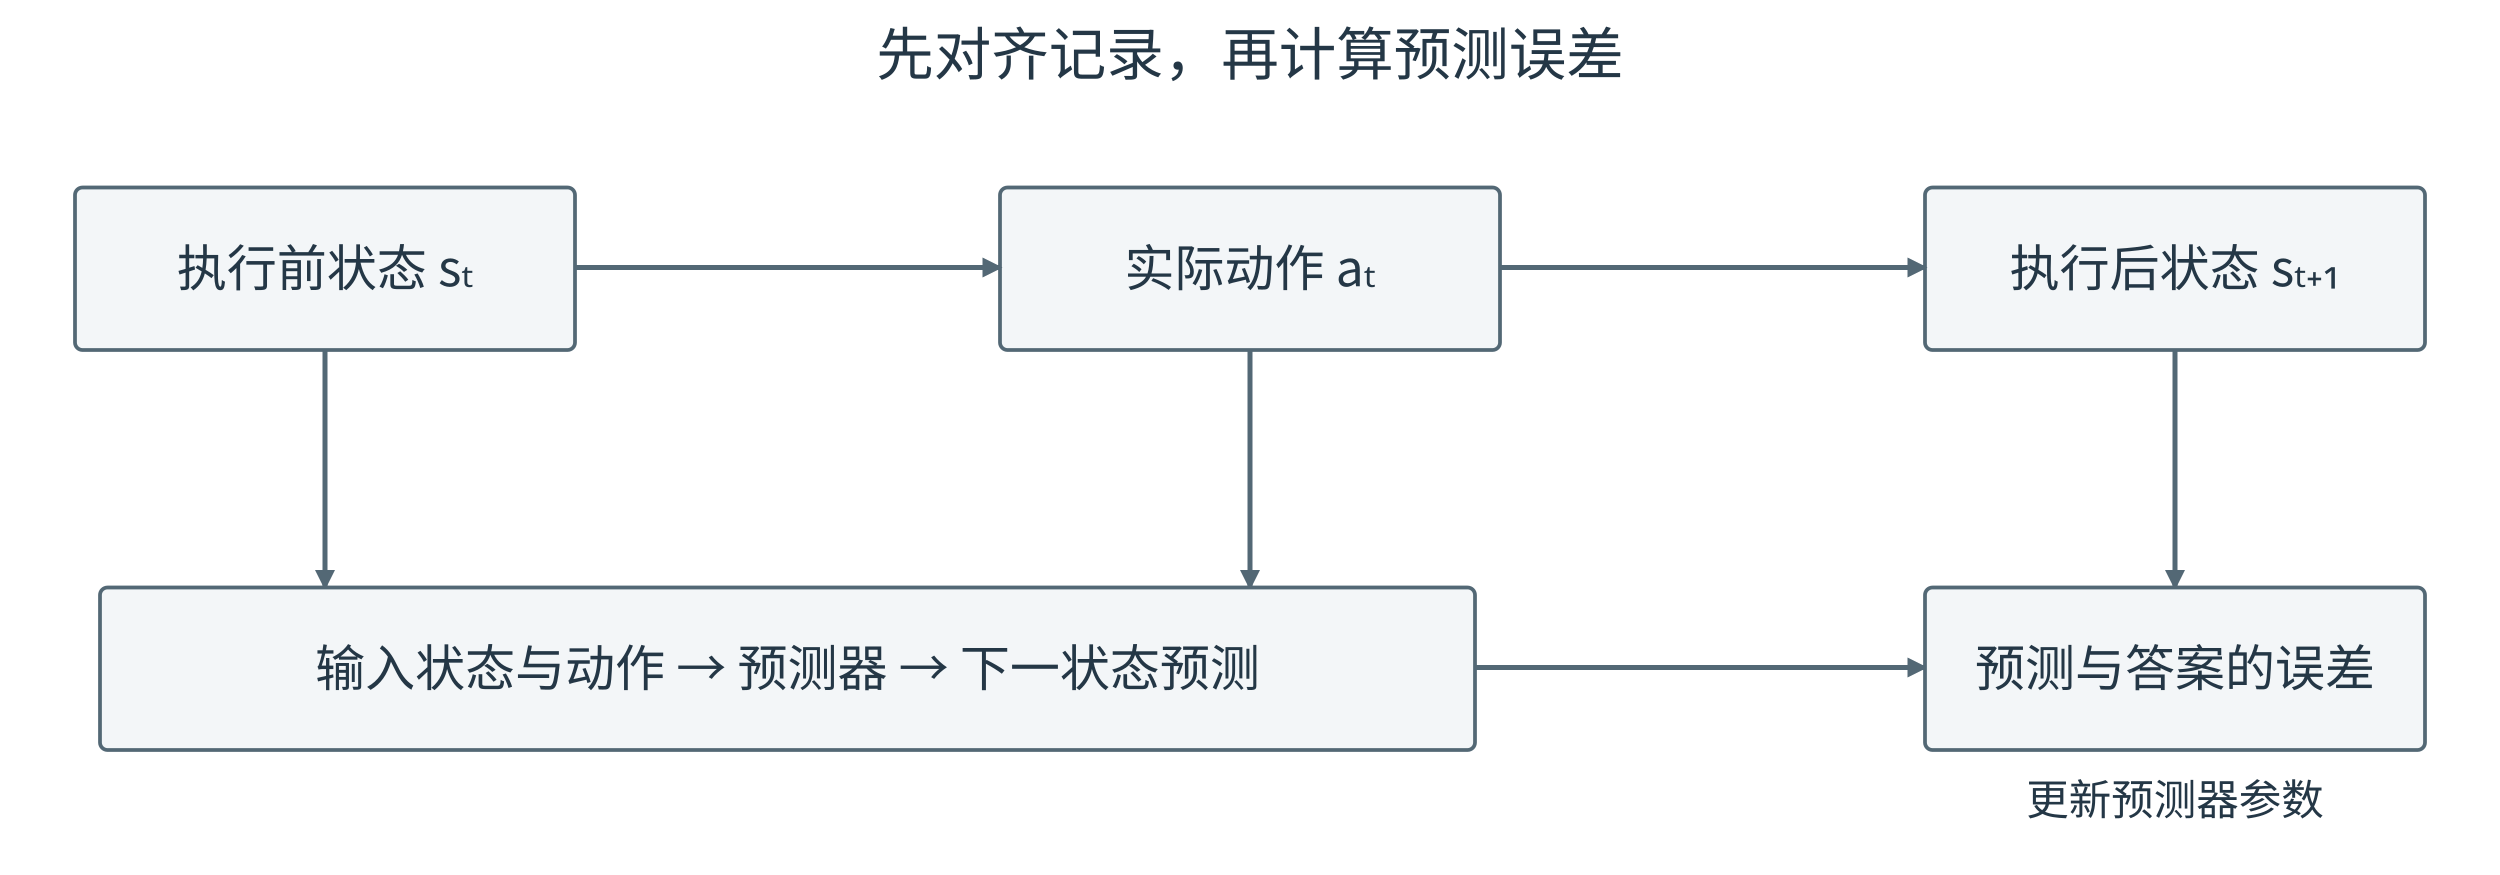
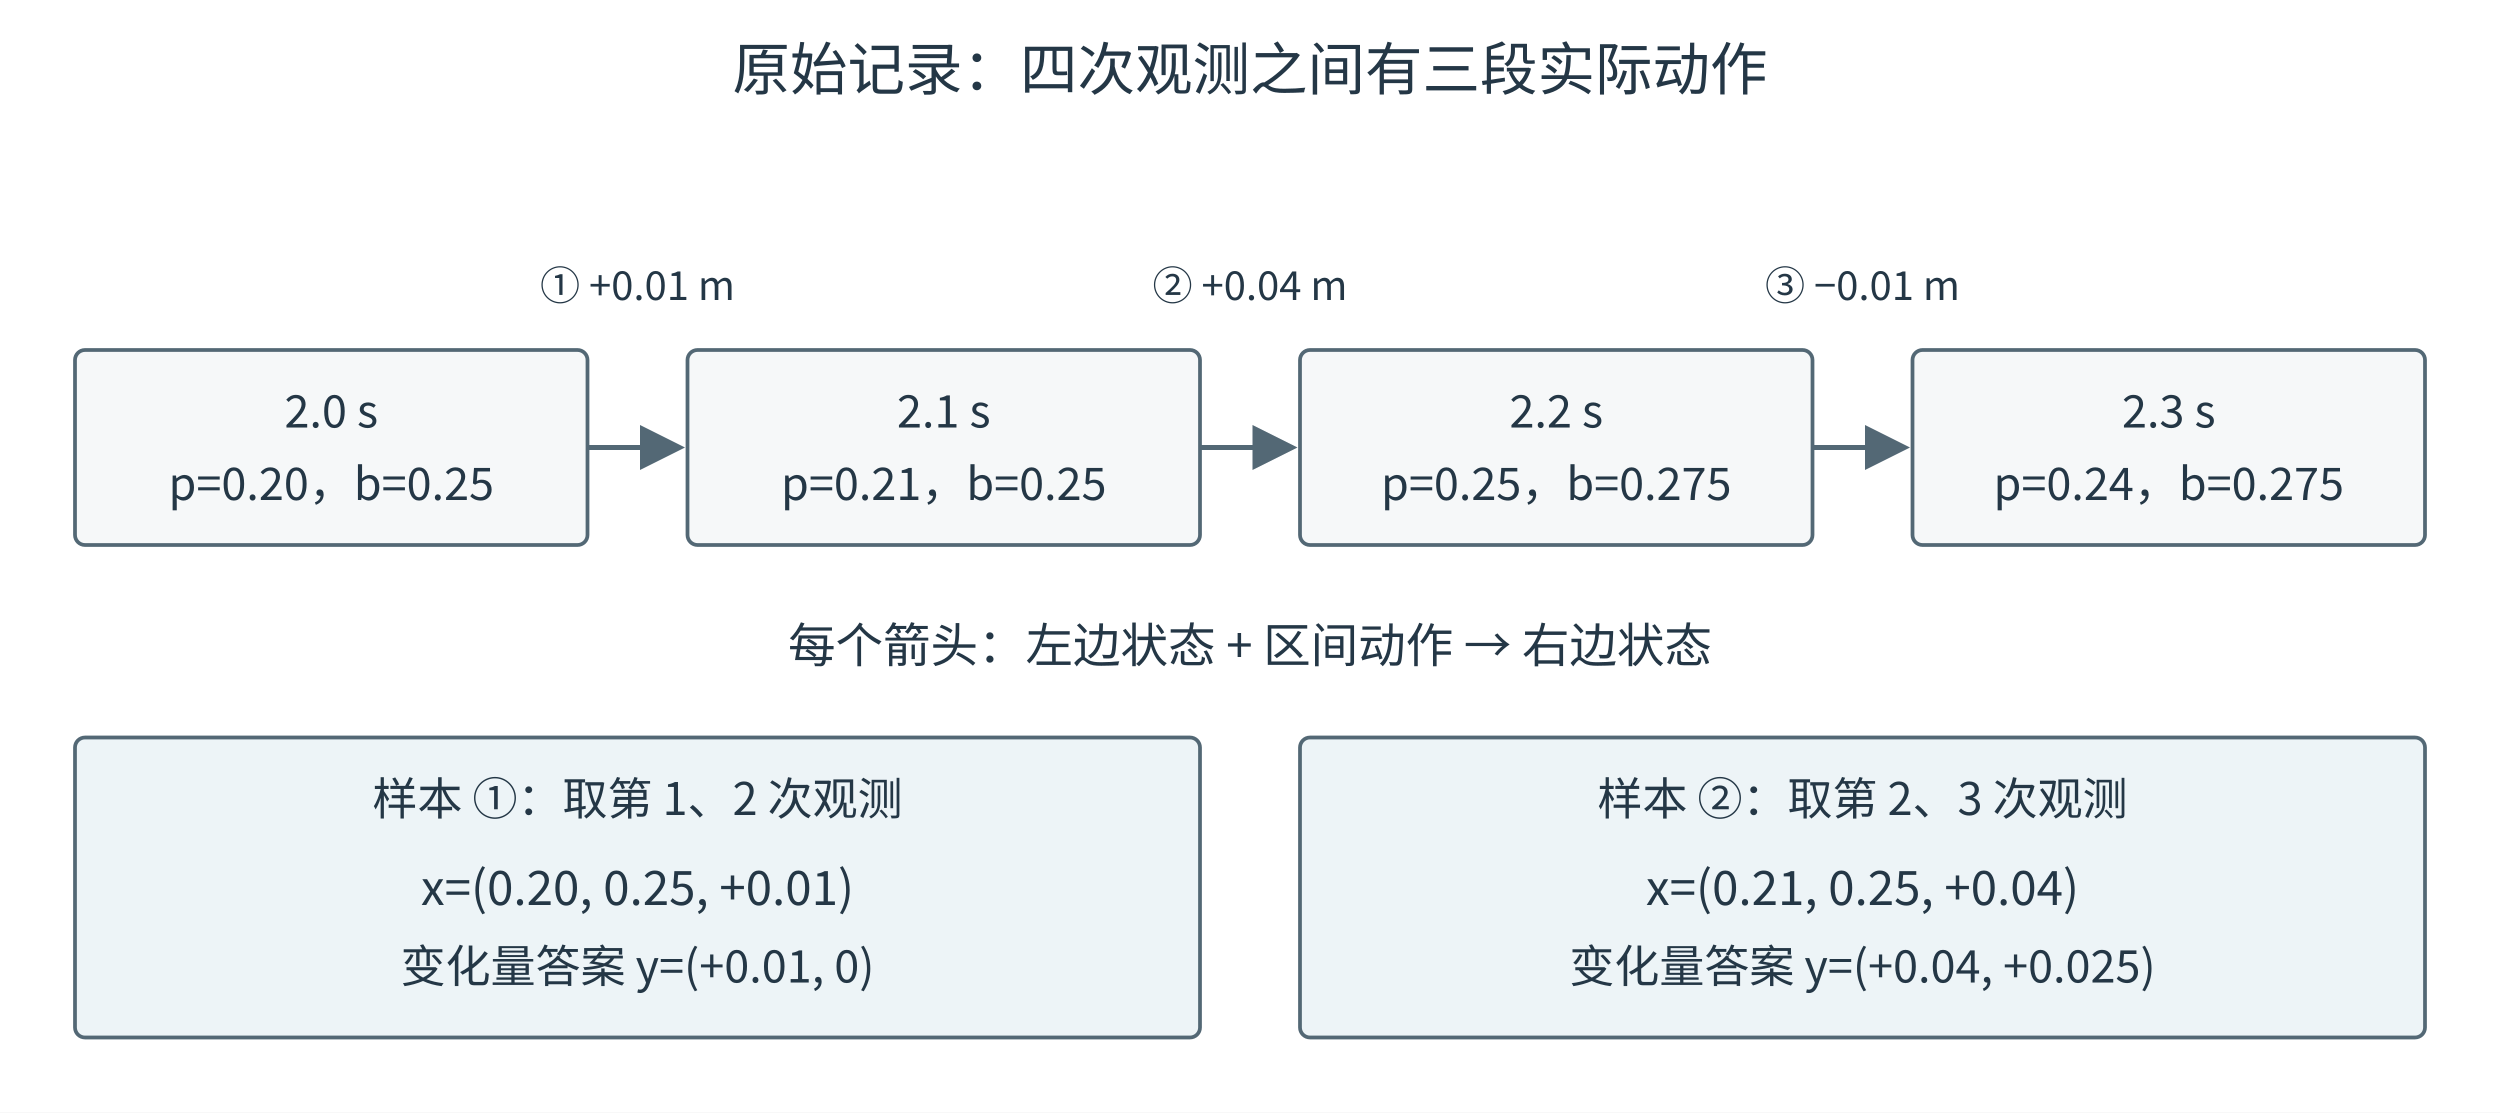
- <svg xmlns="http://www.w3.org/2000/svg" width="1000" height="350" viewBox="0 0 1000 350" role="img" aria-label="区间动作与前后状态对齐">
+ <svg xmlns="http://www.w3.org/2000/svg" width="1000" height="445" viewBox="0 0 1000 445" role="img" aria-label="四次观测与三段实际动作拆出三条训练样本">
  <defs>
-     <marker id="arrow" markerWidth="8" markerHeight="8" refX="7" refY="4" orient="auto" markerUnits="userSpaceOnUse">
-       <path d="M0,0 L8,4 L0,8 Z" fill="#536875" />
+     <marker id="arr" markerWidth="9" markerHeight="9" refX="8" refY="4.5" orient="auto">
+       <path d="M0,0 L9,4.5 L0,9 Z" fill="#536875" />
    </marker>
  </defs>
-   <rect width="1000" height="350" fill="white" />
-   <g font-family="Noto Sans CJK SC,Source Han Sans SC,Microsoft YaHei,sans-serif">
-     <text x="500" y="30" text-anchor="middle" fill="#243746" font-size="23">先对齐记录，再计算预测误差</text>
-     <rect x="30" y="75" width="200" height="65" rx="3" fill="#f3f6f8" stroke="#536875" stroke-width="1.5" />
-     <text x="130" y="114.5" text-anchor="middle" fill="#243746" font-size="20">执行前状态 sₜ</text>
-     <rect x="400" y="75" width="200" height="65" rx="3" fill="#f3f6f8" stroke="#536875" stroke-width="1.5" />
-     <text x="500" y="114.5" text-anchor="middle" fill="#243746" font-size="20">实际动作 aₜ</text>
-     <rect x="770" y="75" width="200" height="65" rx="3" fill="#f3f6f8" stroke="#536875" stroke-width="1.5" />
-     <text x="870" y="114.5" text-anchor="middle" fill="#243746" font-size="20">执行后状态 sₜ₊₁</text>
-     <path d="M230,107 L400,107" fill="none" stroke="#536875" stroke-width="2" marker-end="url(#arrow)" />
-     <path d="M600,107 L770,107" fill="none" stroke="#536875" stroke-width="2" marker-end="url(#arrow)" />
-     <path d="M130,140 L130,235" fill="none" stroke="#536875" stroke-width="2" marker-end="url(#arrow)" />
-     <path d="M500,140 L500,235" fill="none" stroke="#536875" stroke-width="2" marker-end="url(#arrow)" />
-     <rect x="40" y="235" width="550" height="65" rx="3" fill="#f3f6f8" stroke="#536875" stroke-width="1.5" />
-     <text x="315" y="274.5" text-anchor="middle" fill="#243746" font-size="20">输入状态与动作 → 预测器 → 下一状态预测</text>
-     <path d="M590,267 L770,267" fill="none" stroke="#536875" stroke-width="2" marker-end="url(#arrow)" />
-     <path d="M870,140 L870,235" fill="none" stroke="#536875" stroke-width="2" marker-end="url(#arrow)" />
-     <rect x="770" y="235" width="200" height="65" rx="3" fill="#f3f6f8" stroke="#536875" stroke-width="1.5" />
-     <text x="870" y="274.5" text-anchor="middle" fill="#243746" font-size="20">预测与答案的误差</text>
-     <text x="870" y="326" text-anchor="middle" fill="#243746" font-size="17">更新预测器参数</text>
+   <rect width="1000" height="445" fill="#fff" />
+   <g font-family="Noto Sans CJK SC,Source Han Sans SC,Microsoft YaHei,sans-serif" fill="#243746">
+     <text x="500" y="36" text-anchor="middle" font-size="23">原始记录：四次观测之间有三段实际动作</text>
+     <rect x="30" y="140" width="205" height="78" rx="4" fill="#f6f8f9" stroke="#536875" stroke-width="1.5" />
+     <text x="132.5" y="171" text-anchor="middle" font-size="18">2.0 s</text>
+     <text x="132.5" y="200" text-anchor="middle" font-size="18">p=0.20，b=0.25</text>
+     <rect x="275" y="140" width="205" height="78" rx="4" fill="#f6f8f9" stroke="#536875" stroke-width="1.5" />
+     <text x="377.5" y="171" text-anchor="middle" font-size="18">2.1 s</text>
+     <text x="377.5" y="200" text-anchor="middle" font-size="18">p=0.21，b=0.25</text>
+     <rect x="520" y="140" width="205" height="78" rx="4" fill="#f6f8f9" stroke="#536875" stroke-width="1.5" />
+     <text x="622.5" y="171" text-anchor="middle" font-size="18">2.2 s</text>
+     <text x="622.5" y="200" text-anchor="middle" font-size="18">p=0.25，b=0.275</text>
+     <rect x="765" y="140" width="205" height="78" rx="4" fill="#f6f8f9" stroke="#536875" stroke-width="1.5" />
+     <text x="867.5" y="171" text-anchor="middle" font-size="18">2.3 s</text>
+     <text x="867.5" y="200" text-anchor="middle" font-size="18">p=0.24，b=0.275</text>
+     <path d="M235 179 L272 179" fill="none" stroke="#536875" stroke-width="2" marker-end="url(#arr)" />
+     <text x="255" y="120" text-anchor="middle" font-size="16">① +0.01 m</text>
+     <path d="M480 179 L517 179" fill="none" stroke="#536875" stroke-width="2" marker-end="url(#arr)" />
+     <text x="500" y="120" text-anchor="middle" font-size="16">② +0.04 m</text>
+     <path d="M725 179 L762 179" fill="none" stroke="#536875" stroke-width="2" marker-end="url(#arr)" />
+     <text x="745" y="120" text-anchor="middle" font-size="16">③ −0.01 m</text>
+     <text x="500" y="265" text-anchor="middle" font-size="19">每个箭头：左边状态 + 区间动作 → 右边状态</text>
+     <rect x="30" y="295" width="450" height="120" rx="4" fill="#edf4f7" stroke="#536875" stroke-width="1.5" />
+     <rect x="520" y="295" width="450" height="120" rx="4" fill="#edf4f7" stroke="#536875" stroke-width="1.5" />
+     <text x="255" y="326" text-anchor="middle" font-size="18">样本 ①：取第 1、2 次观测</text>
+     <text x="255" y="362" text-anchor="middle" font-size="19">x=(0.20, 0.25, +0.01)</text>
+     <text x="255" y="393" text-anchor="middle" font-size="18">变化量答案 y=(+0.01, 0)</text>
+     <text x="745" y="326" text-anchor="middle" font-size="18">样本 ②：取第 2、3 次观测</text>
+     <text x="745" y="362" text-anchor="middle" font-size="19">x=(0.21, 0.25, +0.04)</text>
+     <text x="745" y="393" text-anchor="middle" font-size="18">变化量答案 y=(+0.04, +0.025)</text>
  </g>
</svg>
